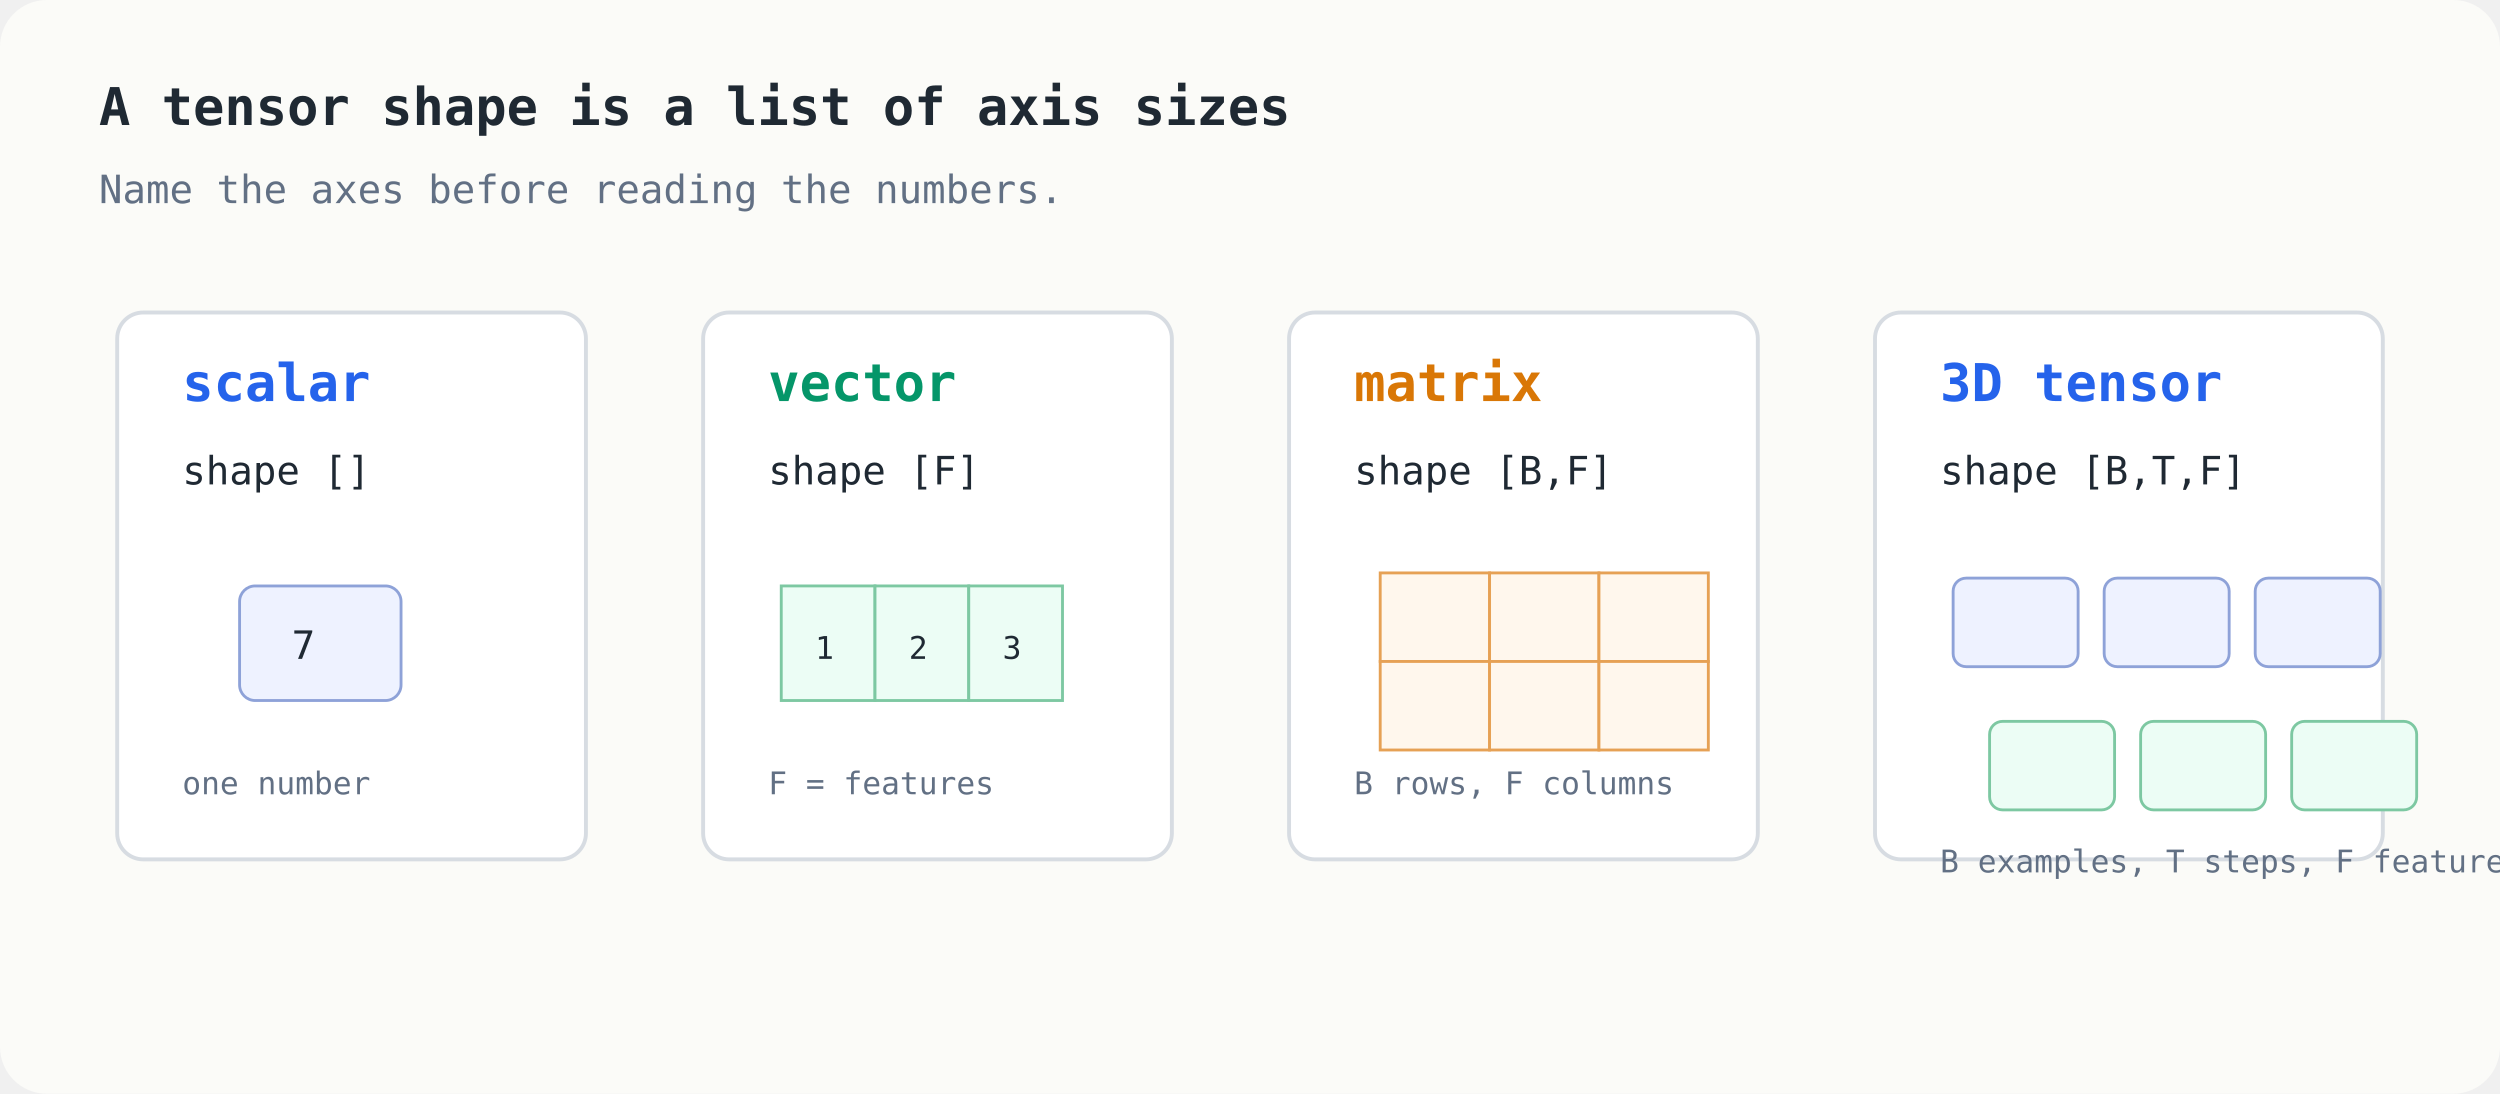
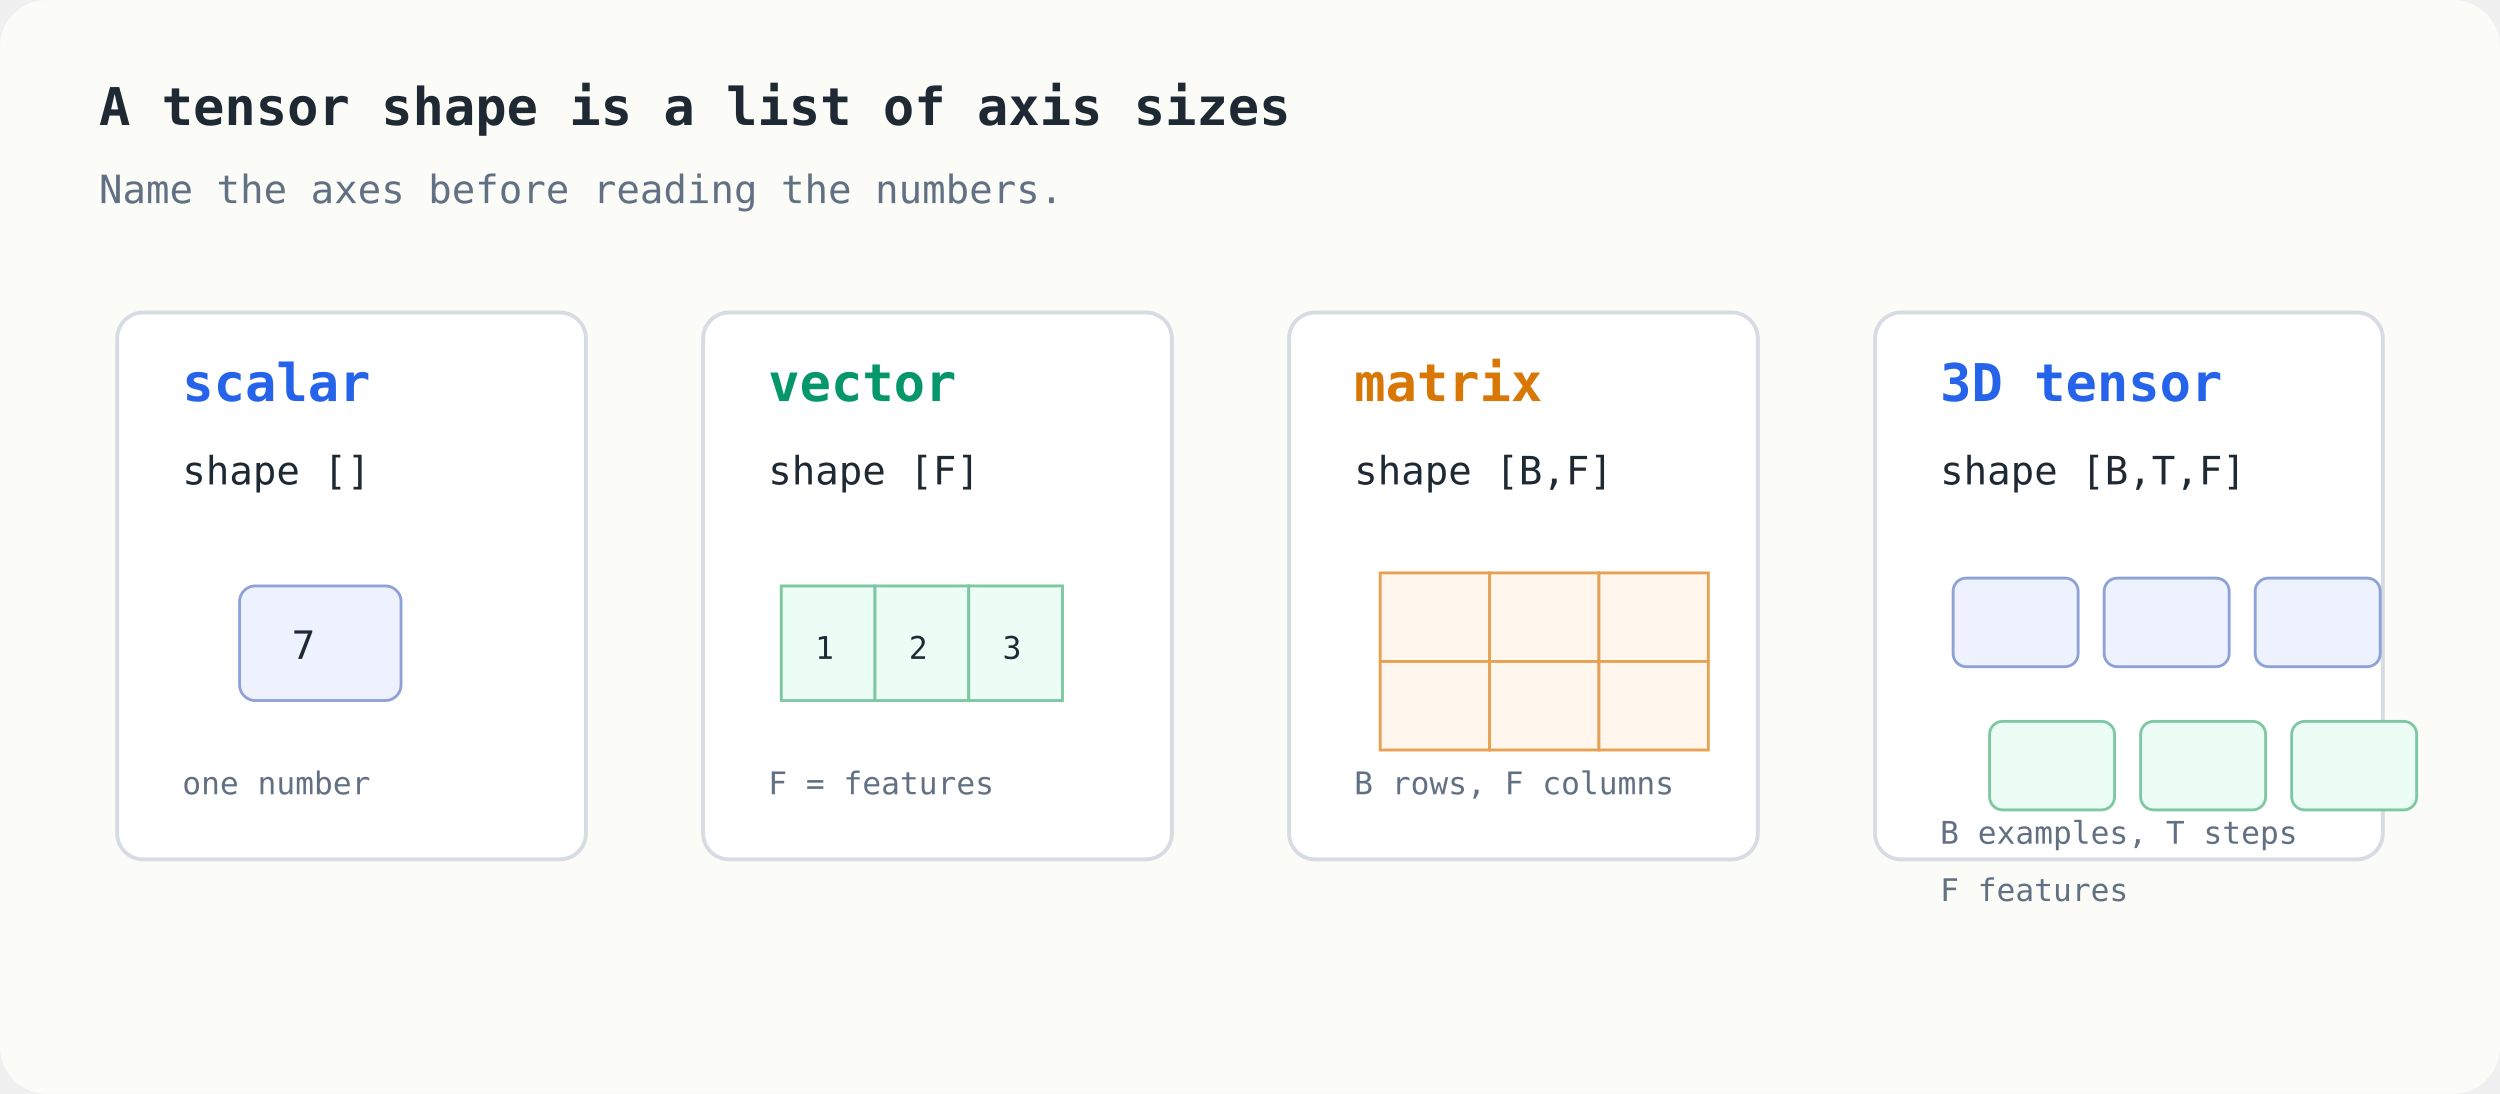
<svg xmlns="http://www.w3.org/2000/svg" viewBox="0 0 960 420" role="img" aria-labelledby="title desc">
  <defs>
    <style>
      .bg { fill: #fbfbf8; }
      .panel { fill: #fff; stroke: #d7dce2; stroke-width: 1.5; }
      .ink { fill: #1f2933; }
      .muted { fill: #627084; }
      .blue { fill: #2563eb; }
      .green { fill: #059669; }
      .orange { fill: #d97706; }
      .cell { fill: #eef2ff; stroke: #8ea2d8; stroke-width: 1.1; }
      .cell2 { fill: #ecfdf5; stroke: #7dc8a2; stroke-width: 1.1; }
      .cell3 { fill: #fff7ed; stroke: #e6a155; stroke-width: 1.1; }
      .label { font: 700 20px ui-monospace, SFMono-Regular, Menlo, Consolas, monospace; }
      .text { font: 500 15px ui-monospace, SFMono-Regular, Menlo, Consolas, monospace; }
      .small { font: 500 12px ui-monospace, SFMono-Regular, Menlo, Consolas, monospace; }
    </style>
  </defs>
  <rect class="bg" width="960" height="420" rx="18" />
  <text x="38" y="48" class="label ink">A tensor shape is a list of axis sizes</text>
  <text x="38" y="78" class="text muted">Name the axes before reading the numbers.</text>
  <rect x="45" y="120" width="180" height="210" rx="10" class="panel" />
  <text x="70" y="154" class="label blue">scalar</text>
  <text x="70" y="186" class="text ink">shape []</text>
  <rect x="92" y="225" width="62" height="44" rx="6" class="cell" />
  <text x="112" y="253" class="text ink">7</text>
  <text x="70" y="305" class="small muted">one number</text>
  <rect x="270" y="120" width="180" height="210" rx="10" class="panel" />
  <text x="295" y="154" class="label green">vector</text>
  <text x="295" y="186" class="text ink">shape [F]</text>
  <g transform="translate(300 225)">
    <rect x="0" y="0" width="36" height="44" class="cell2" />
    <rect x="36" y="0" width="36" height="44" class="cell2" />
    <rect x="72" y="0" width="36" height="44" class="cell2" />
    <text x="13" y="28" class="small ink">1</text>
    <text x="49" y="28" class="small ink">2</text>
    <text x="85" y="28" class="small ink">3</text>
  </g>
  <text x="295" y="305" class="small muted">F = features</text>
  <rect x="495" y="120" width="180" height="210" rx="10" class="panel" />
  <text x="520" y="154" class="label orange">matrix</text>
  <text x="520" y="186" class="text ink">shape [B,F]</text>
  <g transform="translate(530 220)">
    <rect x="0" y="0" width="42" height="34" class="cell3" />
    <rect x="42" y="0" width="42" height="34" class="cell3" />
    <rect x="84" y="0" width="42" height="34" class="cell3" />
    <rect x="0" y="34" width="42" height="34" class="cell3" />
    <rect x="42" y="34" width="42" height="34" class="cell3" />
    <rect x="84" y="34" width="42" height="34" class="cell3" />
  </g>
  <text x="520" y="305" class="small muted">B rows, F columns</text>
  <rect x="720" y="120" width="195" height="210" rx="10" class="panel" />
  <text x="745" y="154" class="label blue">3D tensor</text>
  <text x="745" y="186" class="text ink">shape [B,T,F]</text>
  <g transform="translate(750 222)">
    <rect x="0" y="0" width="48" height="34" rx="5" class="cell" />
    <rect x="58" y="0" width="48" height="34" rx="5" class="cell" />
    <rect x="116" y="0" width="48" height="34" rx="5" class="cell" />
    <rect x="14" y="55" width="48" height="34" rx="5" class="cell2" />
    <rect x="72" y="55" width="48" height="34" rx="5" class="cell2" />
    <rect x="130" y="55" width="48" height="34" rx="5" class="cell2" />
  </g>
-   <text x="745" y="335" class="small muted">B examples, T steps, F features</text>
+   <text x="745" y="324" class="small muted">B examples, T steps</text>
+   <text x="745" y="346" class="small muted">F features</text>
</svg>
